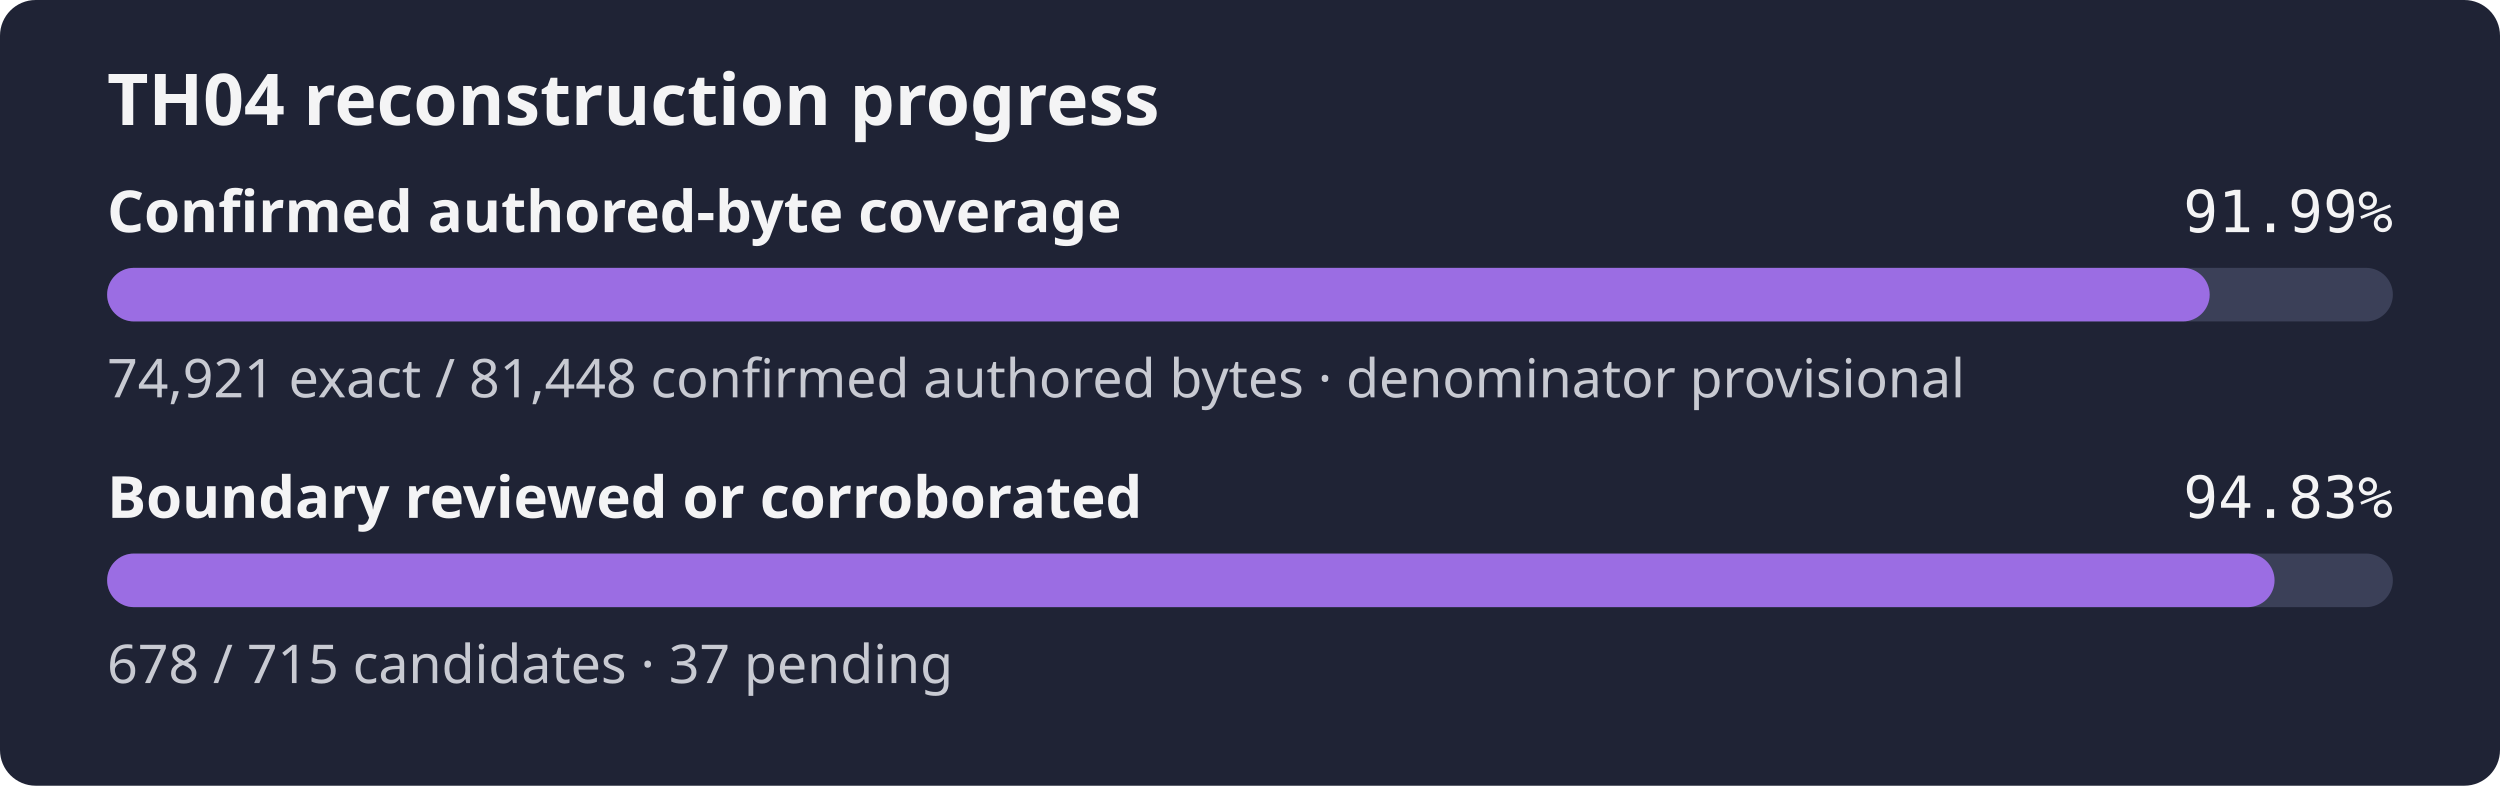
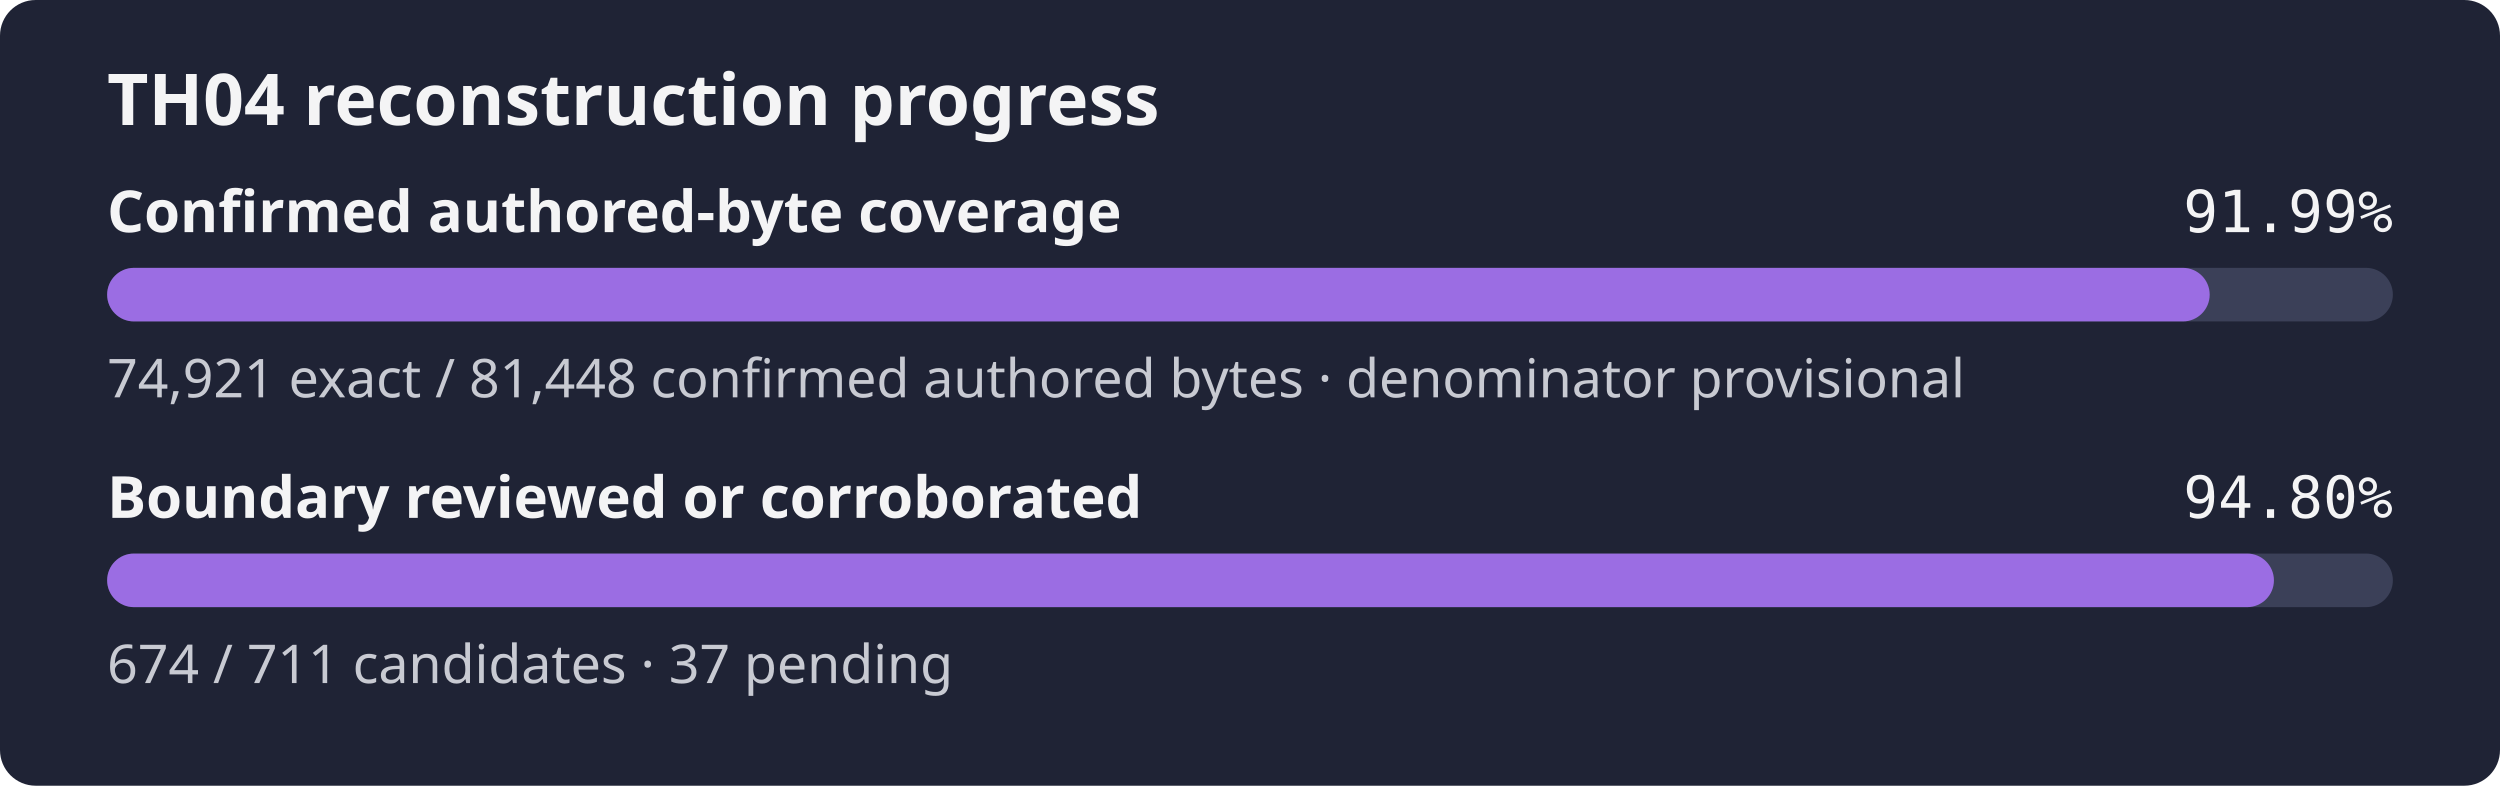
- <svg xmlns="http://www.w3.org/2000/svg" width="560" height="176" role="img" aria-label="TH04 reconstruction progress: 91.99% of the confirmed authored-byte set is exact, boundary reviewed or corroborated 94.83%">
+ <svg xmlns="http://www.w3.org/2000/svg" width="560" height="176" role="img" aria-label="TH04 reconstruction progress: 91.99% of the confirmed authored-byte set is exact, boundary reviewed or corroborated 94.80%">
  <rect width="560" height="176" rx="8" fill="#1f2335" />
  <text x="24" y="28" fill="#f4f4f5" font-family="sans-serif" font-size="16" font-weight="600">TH04 reconstruction progress</text>
  <text x="24" y="52" fill="#f4f4f5" font-family="sans-serif" font-size="13" font-weight="600">Confirmed authored-byte coverage</text>
  <text x="536" y="52" fill="#f4f4f5" text-anchor="end" font-family="monospace" font-size="13">91.99%</text>
  <rect x="24" y="60" width="512" height="12" rx="6" fill="#3b4058" />
  <rect x="24" y="60" width="470.97" height="12" rx="6" fill="#9b6de3" />
  <text x="24" y="89" fill="#c8cad2" font-family="sans-serif" font-size="12">74,921 exact / 81,448 confirmed authored bytes · denominator provisional</text>
  <text x="24" y="116" fill="#f4f4f5" font-family="sans-serif" font-size="13" font-weight="600">Boundary reviewed or corroborated</text>
-   <text x="536" y="116" fill="#f4f4f5" text-anchor="end" font-family="monospace" font-size="13">94.83%</text>
+   <text x="536" y="116" fill="#f4f4f5" text-anchor="end" font-family="monospace" font-size="13">94.80%</text>
  <rect x="24" y="124" width="512" height="12" rx="6" fill="#3b4058" />
-   <rect x="24" y="124" width="485.50" height="12" rx="6" fill="#9b6de3" />
-   <text x="24" y="153" fill="#c8cad2" font-family="sans-serif" font-size="12">678 / 715 candidates · 37 pending</text>
+   <rect x="24" y="124" width="485.36" height="12" rx="6" fill="#9b6de3" />
+   <text x="24" y="153" fill="#c8cad2" font-family="sans-serif" font-size="12">674 / 711 candidates · 37 pending</text>
</svg>
